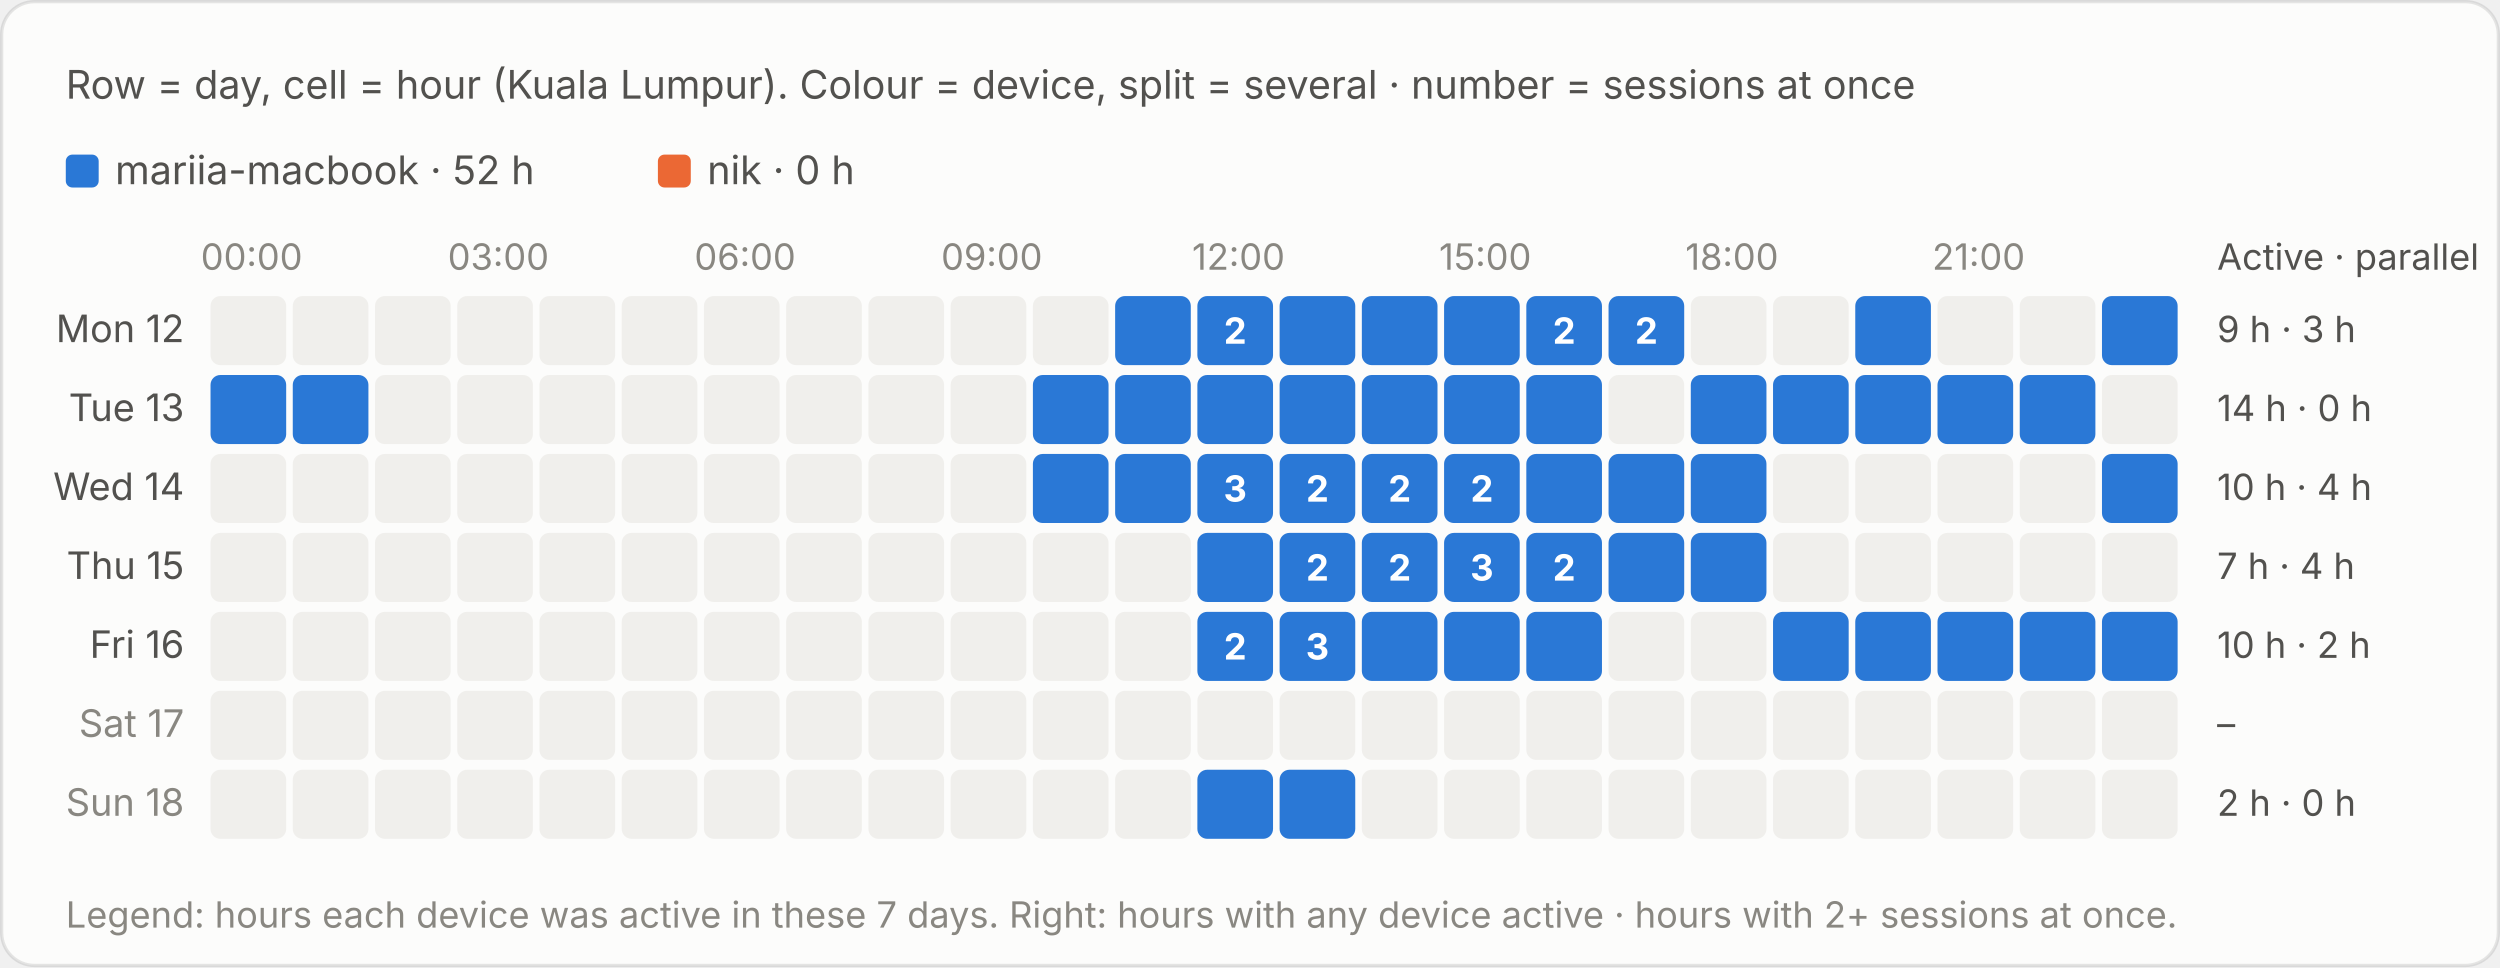
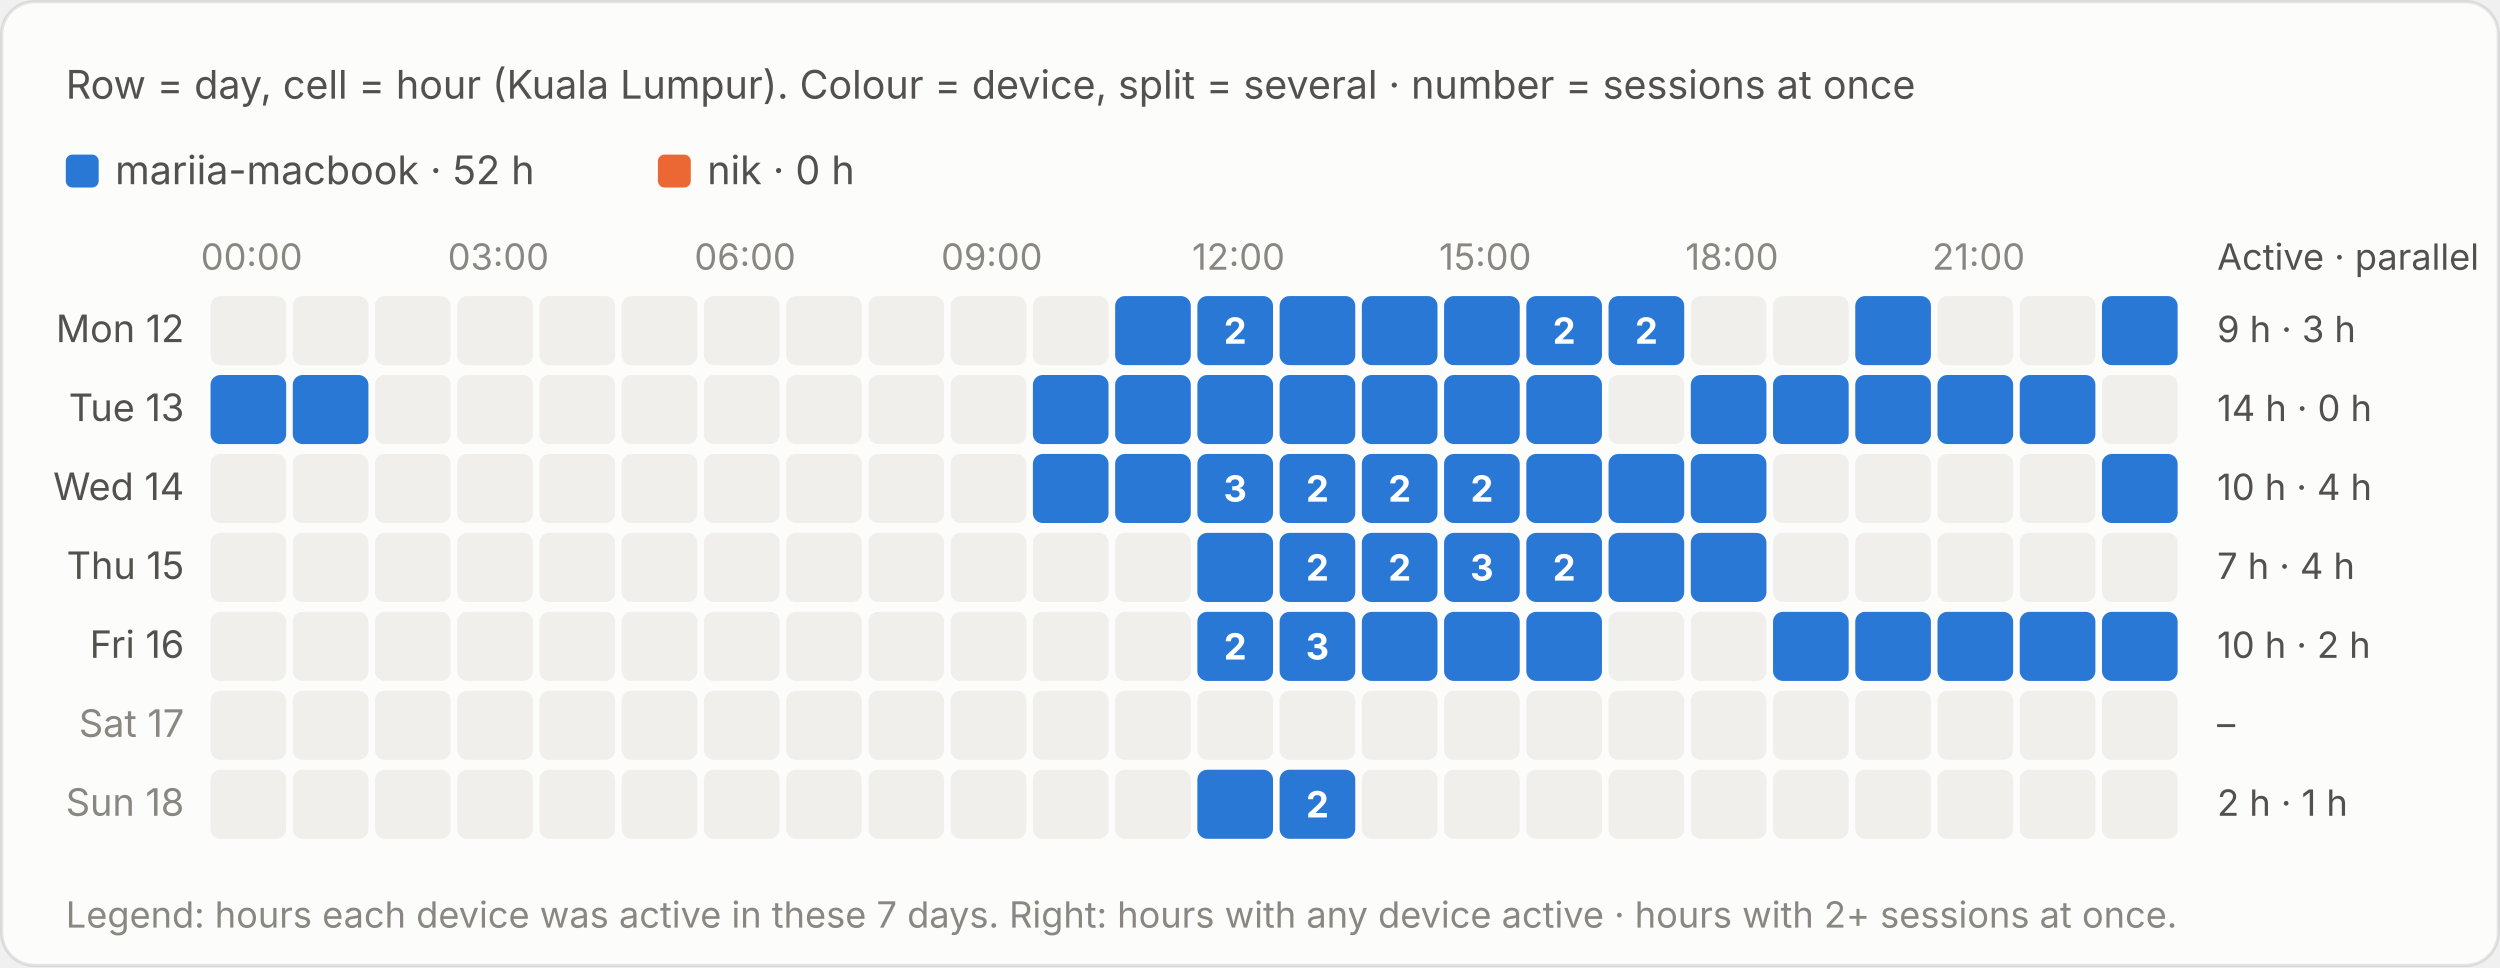
<svg xmlns="http://www.w3.org/2000/svg" viewBox="0 0 760 294" width="760" height="294" role="img" aria-label="Row = day, cell = hour (Kuala Lumpur). Colour = device, split = several · number = sessions at once">
  <style>text{font-family:system-ui,-apple-system,"Segoe UI",sans-serif;font-variant-numeric:tabular-nums}.bg{fill:#fcfcfb;stroke:rgba(11,11,11,.10)}.tp{fill:#0b0b0b}.ts{fill:#52514e}.tm{fill:#898781}.grid{stroke:#e1e0d9;stroke-width:1}.base{stroke:#c3c2b7;stroke-width:1}.so{fill:#b5b3ad}.lo{stroke:#b5b3ad}.qe{fill:#f0efec}.ring{stroke:#fcfcfb}.area{fill-opacity:.1}.s0{fill:#2a78d6}.l0{stroke:#2a78d6}.s1{fill:#eb6834}.l1{stroke:#eb6834}.s2{fill:#1baf7a}.l2{stroke:#1baf7a}.s3{fill:#eda100}.l3{stroke:#eda100}.s4{fill:#e87ba4}.l4{stroke:#e87ba4}.s5{fill:#008300}.l5{stroke:#008300}.s6{fill:#4a3aa7}.l6{stroke:#4a3aa7}.s7{fill:#e34948}.l7{stroke:#e34948}.q0{fill:#cde2fb}.q1{fill:#9ec5f4}.q2{fill:#6da7ec}.q3{fill:#3987e5}.q4{fill:#256abf}.q5{fill:#184f95}.q6{fill:#0d366b}.r0{fill:#f8d4d4}.r1{fill:#ec8f8f}.r2{fill:#c42f2f}.a0{fill:#fbe3e3}.a1{fill:#f5b8b8}.a2{fill:#ec8f8f}.a3{fill:#d65252}.a4{fill:#a82525}.tq0{fill:#0b0b0b}.tq1{fill:#0b0b0b}.tq2{fill:#0b0b0b}.tq3{fill:#ffffff}.tq4{fill:#ffffff}.tq5{fill:#ffffff}.tq6{fill:#ffffff}.tr0{fill:#0b0b0b}.tr1{fill:#0b0b0b}.tr2{fill:#ffffff}.ta0{fill:#0b0b0b}.ta1{fill:#0b0b0b}.ta2{fill:#0b0b0b}.ta3{fill:#ffffff}.ta4{fill:#ffffff}.tw{fill:#ffffff}@media (prefers-color-scheme:dark){.bg{fill:#1a1a19;stroke:rgba(255,255,255,.10)}.tp{fill:#fff}.ts{fill:#c3c2b7}.tm{fill:#898781}.grid{stroke:#2c2c2a}.base{stroke:#383835}.so{fill:#5c5b57}.lo{stroke:#5c5b57}.qe{fill:#262624}.ring{stroke:#1a1a19}.s0{fill:#3987e5}.l0{stroke:#3987e5}.s1{fill:#d95926}.l1{stroke:#d95926}.s2{fill:#199e70}.l2{stroke:#199e70}.s3{fill:#c98500}.l3{stroke:#c98500}.s4{fill:#d55181}.l4{stroke:#d55181}.s5{fill:#008300}.l5{stroke:#008300}.s6{fill:#9085e9}.l6{stroke:#9085e9}.s7{fill:#e66767}.l7{stroke:#e66767}.q0{fill:#16263a}.q1{fill:#123a66}.q2{fill:#184f95}.q3{fill:#256abf}.q4{fill:#3987e5}.q5{fill:#6da7ec}.q6{fill:#b7d3f6}.r0{fill:#4a2023}.r1{fill:#8c2c2f}.r2{fill:#e25555}.a0{fill:#3a1a1c}.a1{fill:#5e2427}.a2{fill:#8c2c2f}.a3{fill:#c43c3f}.a4{fill:#f07070}.tq0{fill:#ffffff}.tq1{fill:#ffffff}.tq2{fill:#ffffff}.tq3{fill:#ffffff}.tq4{fill:#ffffff}.tq5{fill:#0b0b0b}.tq6{fill:#0b0b0b}.tr0{fill:#ffffff}.tr1{fill:#ffffff}.tr2{fill:#ffffff}.ta0{fill:#ffffff}.ta1{fill:#ffffff}.ta2{fill:#ffffff}.ta3{fill:#ffffff}.ta4{fill:#0b0b0b}.tw{fill:#ffffff}}</style>
  <rect class="bg" x=".5" y=".5" width="759" height="293" rx="10" />
  <text class="ts" x="20" y="30" font-size="12">Row = day, cell = hour (Kuala Lumpur). Colour = device, split = several · number = sessions at once</text>
  <g transform="translate(0,-20)">
    <rect class="s0" x="20.0" y="67" width="10" height="10" rx="2" />
    <text class="ts" x="35.0" y="76" font-size="12">mariia-macbook · 52 h</text>
    <rect class="s1" x="200.0" y="67" width="10" height="10" rx="2" />
    <text class="ts" x="215.0" y="76" font-size="12">nik · 0 h</text>
    <text class="tm" x="76.5" y="102" font-size="11" text-anchor="middle">00:00</text>
    <text class="tm" x="151.5" y="102" font-size="11" text-anchor="middle">03:00</text>
    <text class="tm" x="226.5" y="102" font-size="11" text-anchor="middle">06:00</text>
    <text class="tm" x="301.5" y="102" font-size="11" text-anchor="middle">09:00</text>
    <text class="tm" x="376.5" y="102" font-size="11" text-anchor="middle">12:00</text>
    <text class="tm" x="451.5" y="102" font-size="11" text-anchor="middle">15:00</text>
    <text class="tm" x="526.5" y="102" font-size="11" text-anchor="middle">18:00</text>
    <text class="tm" x="601.5" y="102" font-size="11" text-anchor="middle">21:00</text>
    <text class="ts" x="674" y="102" font-size="11">Active · parallel</text>
    <text class="ts" x="56" y="124.0" font-size="11.5" text-anchor="end">Mon 12</text>
    <rect class="qe" x="64.0" y="110" width="23" height="21" rx="3" />
    <rect class="qe" x="89.0" y="110" width="23" height="21" rx="3" />
    <rect class="qe" x="114.0" y="110" width="23" height="21" rx="3" />
    <rect class="qe" x="139.0" y="110" width="23" height="21" rx="3" />
    <rect class="qe" x="164.0" y="110" width="23" height="21" rx="3" />
    <rect class="qe" x="189.0" y="110" width="23" height="21" rx="3" />
    <rect class="qe" x="214.0" y="110" width="23" height="21" rx="3" />
    <rect class="qe" x="239.0" y="110" width="23" height="21" rx="3" />
    <rect class="qe" x="264.0" y="110" width="23" height="21" rx="3" />
    <rect class="qe" x="289.0" y="110" width="23" height="21" rx="3" />
    <rect class="qe" x="314.0" y="110" width="23" height="21" rx="3" />
    <rect class="s0" x="339.0" y="110" width="23.0" height="21" rx="3" />
    <rect x="339.0" y="110" width="23" height="21" fill="transparent" />
    <rect class="s0" x="364.0" y="110" width="23.0" height="21" rx="3" />
    <rect x="364.0" y="110" width="23" height="21" fill="transparent" />
    <text class="tw" x="375.5" y="124.5" font-size="11" font-weight="700" text-anchor="middle">2</text>
    <rect class="s0" x="389.0" y="110" width="23.0" height="21" rx="3" />
    <rect x="389.0" y="110" width="23" height="21" fill="transparent" />
    <rect class="s0" x="414.0" y="110" width="23.0" height="21" rx="3" />
    <rect x="414.0" y="110" width="23" height="21" fill="transparent" />
    <rect class="s0" x="439.0" y="110" width="23.0" height="21" rx="3" />
    <rect x="439.0" y="110" width="23" height="21" fill="transparent" />
    <rect class="s0" x="464.0" y="110" width="23.0" height="21" rx="3" />
    <rect x="464.0" y="110" width="23" height="21" fill="transparent" />
    <text class="tw" x="475.5" y="124.5" font-size="11" font-weight="700" text-anchor="middle">2</text>
    <rect class="s0" x="489.0" y="110" width="23.0" height="21" rx="3" />
    <rect x="489.0" y="110" width="23" height="21" fill="transparent" />
    <text class="tw" x="500.5" y="124.5" font-size="11" font-weight="700" text-anchor="middle">2</text>
    <rect class="qe" x="514.0" y="110" width="23" height="21" rx="3" />
    <rect class="qe" x="539.0" y="110" width="23" height="21" rx="3" />
    <rect class="s0" x="564.0" y="110" width="23.0" height="21" rx="3" />
    <rect x="564.0" y="110" width="23" height="21" fill="transparent" />
    <rect class="qe" x="589.0" y="110" width="23" height="21" rx="3" />
    <rect class="qe" x="614.0" y="110" width="23" height="21" rx="3" />
    <rect class="s0" x="639.0" y="110" width="23.0" height="21" rx="3" />
    <rect x="639.0" y="110" width="23" height="21" fill="transparent" />
    <text class="ts" x="674" y="124.0" font-size="11">9 h · 3 h</text>
    <text class="ts" x="56" y="148.0" font-size="11.5" text-anchor="end">Tue 13</text>
    <rect class="s0" x="64.0" y="134" width="23.0" height="21" rx="3" />
    <rect x="64.0" y="134" width="23" height="21" fill="transparent" />
    <rect class="s0" x="89.0" y="134" width="23.0" height="21" rx="3" />
    <rect x="89.0" y="134" width="23" height="21" fill="transparent" />
    <rect class="qe" x="114.0" y="134" width="23" height="21" rx="3" />
    <rect class="qe" x="139.0" y="134" width="23" height="21" rx="3" />
    <rect class="qe" x="164.0" y="134" width="23" height="21" rx="3" />
    <rect class="qe" x="189.0" y="134" width="23" height="21" rx="3" />
    <rect class="qe" x="214.0" y="134" width="23" height="21" rx="3" />
    <rect class="qe" x="239.0" y="134" width="23" height="21" rx="3" />
    <rect class="qe" x="264.0" y="134" width="23" height="21" rx="3" />
    <rect class="qe" x="289.0" y="134" width="23" height="21" rx="3" />
    <rect class="s0" x="314.0" y="134" width="23.0" height="21" rx="3" />
    <rect x="314.0" y="134" width="23" height="21" fill="transparent" />
    <rect class="s0" x="339.0" y="134" width="23.0" height="21" rx="3" />
    <rect x="339.0" y="134" width="23" height="21" fill="transparent" />
    <rect class="s0" x="364.0" y="134" width="23.0" height="21" rx="3" />
    <rect x="364.0" y="134" width="23" height="21" fill="transparent" />
    <rect class="s0" x="389.0" y="134" width="23.0" height="21" rx="3" />
    <rect x="389.0" y="134" width="23" height="21" fill="transparent" />
    <rect class="s0" x="414.0" y="134" width="23.0" height="21" rx="3" />
    <rect x="414.0" y="134" width="23" height="21" fill="transparent" />
    <rect class="s0" x="439.0" y="134" width="23.0" height="21" rx="3" />
    <rect x="439.0" y="134" width="23" height="21" fill="transparent" />
    <rect class="s0" x="464.0" y="134" width="23.0" height="21" rx="3" />
    <rect x="464.0" y="134" width="23" height="21" fill="transparent" />
    <rect class="qe" x="489.0" y="134" width="23" height="21" rx="3" />
    <rect class="s0" x="514.0" y="134" width="23.0" height="21" rx="3" />
    <rect x="514.0" y="134" width="23" height="21" fill="transparent" />
    <rect class="s0" x="539.0" y="134" width="23.0" height="21" rx="3" />
    <rect x="539.0" y="134" width="23" height="21" fill="transparent" />
    <rect class="s0" x="564.0" y="134" width="23.0" height="21" rx="3" />
    <rect x="564.0" y="134" width="23" height="21" fill="transparent" />
    <rect class="s0" x="589.0" y="134" width="23.0" height="21" rx="3" />
    <rect x="589.0" y="134" width="23" height="21" fill="transparent" />
    <rect class="s0" x="614.0" y="134" width="23.0" height="21" rx="3" />
    <rect x="614.0" y="134" width="23" height="21" fill="transparent" />
    <rect class="qe" x="639.0" y="134" width="23" height="21" rx="3" />
    <text class="ts" x="674" y="148.0" font-size="11">14 h · 0 h</text>
    <text class="ts" x="56" y="172.0" font-size="11.5" text-anchor="end">Wed 14</text>
    <rect class="qe" x="64.0" y="158" width="23" height="21" rx="3" />
    <rect class="qe" x="89.0" y="158" width="23" height="21" rx="3" />
    <rect class="qe" x="114.0" y="158" width="23" height="21" rx="3" />
    <rect class="qe" x="139.0" y="158" width="23" height="21" rx="3" />
    <rect class="qe" x="164.0" y="158" width="23" height="21" rx="3" />
    <rect class="qe" x="189.0" y="158" width="23" height="21" rx="3" />
    <rect class="qe" x="214.0" y="158" width="23" height="21" rx="3" />
    <rect class="qe" x="239.0" y="158" width="23" height="21" rx="3" />
    <rect class="qe" x="264.0" y="158" width="23" height="21" rx="3" />
    <rect class="qe" x="289.0" y="158" width="23" height="21" rx="3" />
    <rect class="s0" x="314.0" y="158" width="23.0" height="21" rx="3" />
    <rect x="314.0" y="158" width="23" height="21" fill="transparent" />
    <rect class="s0" x="339.0" y="158" width="23.0" height="21" rx="3" />
    <rect x="339.0" y="158" width="23" height="21" fill="transparent" />
    <rect class="s0" x="364.0" y="158" width="23.0" height="21" rx="3" />
    <rect x="364.0" y="158" width="23" height="21" fill="transparent" />
    <text class="tw" x="375.5" y="172.5" font-size="11" font-weight="700" text-anchor="middle">3</text>
    <rect class="s0" x="389.0" y="158" width="23.0" height="21" rx="3" />
    <rect x="389.0" y="158" width="23" height="21" fill="transparent" />
    <text class="tw" x="400.5" y="172.5" font-size="11" font-weight="700" text-anchor="middle">2</text>
    <rect class="s0" x="414.0" y="158" width="23.0" height="21" rx="3" />
    <rect x="414.0" y="158" width="23" height="21" fill="transparent" />
    <text class="tw" x="425.5" y="172.5" font-size="11" font-weight="700" text-anchor="middle">2</text>
    <rect class="s0" x="439.0" y="158" width="23.0" height="21" rx="3" />
    <rect x="439.0" y="158" width="23" height="21" fill="transparent" />
    <text class="tw" x="450.5" y="172.5" font-size="11" font-weight="700" text-anchor="middle">2</text>
    <rect class="s0" x="464.0" y="158" width="23.0" height="21" rx="3" />
    <rect x="464.0" y="158" width="23" height="21" fill="transparent" />
    <rect class="s0" x="489.0" y="158" width="23.0" height="21" rx="3" />
    <rect x="489.0" y="158" width="23" height="21" fill="transparent" />
    <rect class="s0" x="514.0" y="158" width="23.0" height="21" rx="3" />
    <rect x="514.0" y="158" width="23" height="21" fill="transparent" />
    <rect class="qe" x="539.0" y="158" width="23" height="21" rx="3" />
    <rect class="qe" x="564.0" y="158" width="23" height="21" rx="3" />
    <rect class="qe" x="589.0" y="158" width="23" height="21" rx="3" />
    <rect class="qe" x="614.0" y="158" width="23" height="21" rx="3" />
    <rect class="s0" x="639.0" y="158" width="23.0" height="21" rx="3" />
    <rect x="639.0" y="158" width="23" height="21" fill="transparent" />
    <text class="ts" x="674" y="172.0" font-size="11">10 h · 4 h</text>
    <text class="ts" x="56" y="196.0" font-size="11.5" text-anchor="end">Thu 15</text>
    <rect class="qe" x="64.0" y="182" width="23" height="21" rx="3" />
    <rect class="qe" x="89.0" y="182" width="23" height="21" rx="3" />
    <rect class="qe" x="114.0" y="182" width="23" height="21" rx="3" />
    <rect class="qe" x="139.0" y="182" width="23" height="21" rx="3" />
    <rect class="qe" x="164.0" y="182" width="23" height="21" rx="3" />
    <rect class="qe" x="189.0" y="182" width="23" height="21" rx="3" />
    <rect class="qe" x="214.0" y="182" width="23" height="21" rx="3" />
    <rect class="qe" x="239.0" y="182" width="23" height="21" rx="3" />
    <rect class="qe" x="264.0" y="182" width="23" height="21" rx="3" />
    <rect class="qe" x="289.0" y="182" width="23" height="21" rx="3" />
    <rect class="qe" x="314.0" y="182" width="23" height="21" rx="3" />
    <rect class="qe" x="339.0" y="182" width="23" height="21" rx="3" />
    <rect class="s0" x="364.0" y="182" width="23.0" height="21" rx="3" />
    <rect x="364.0" y="182" width="23" height="21" fill="transparent" />
    <rect class="s0" x="389.0" y="182" width="23.0" height="21" rx="3" />
    <rect x="389.0" y="182" width="23" height="21" fill="transparent" />
    <text class="tw" x="400.5" y="196.5" font-size="11" font-weight="700" text-anchor="middle">2</text>
    <rect class="s0" x="414.0" y="182" width="23.0" height="21" rx="3" />
    <rect x="414.0" y="182" width="23" height="21" fill="transparent" />
    <text class="tw" x="425.5" y="196.5" font-size="11" font-weight="700" text-anchor="middle">2</text>
    <rect class="s0" x="439.0" y="182" width="23.0" height="21" rx="3" />
    <rect x="439.0" y="182" width="23" height="21" fill="transparent" />
    <text class="tw" x="450.5" y="196.5" font-size="11" font-weight="700" text-anchor="middle">3</text>
    <rect class="s0" x="464.0" y="182" width="23.0" height="21" rx="3" />
    <rect x="464.0" y="182" width="23" height="21" fill="transparent" />
    <text class="tw" x="475.5" y="196.5" font-size="11" font-weight="700" text-anchor="middle">2</text>
    <rect class="s0" x="489.0" y="182" width="23.0" height="21" rx="3" />
    <rect x="489.0" y="182" width="23" height="21" fill="transparent" />
    <rect class="s0" x="514.0" y="182" width="23.0" height="21" rx="3" />
    <rect x="514.0" y="182" width="23" height="21" fill="transparent" />
    <rect class="qe" x="539.0" y="182" width="23" height="21" rx="3" />
    <rect class="qe" x="564.0" y="182" width="23" height="21" rx="3" />
    <rect class="qe" x="589.0" y="182" width="23" height="21" rx="3" />
    <rect class="qe" x="614.0" y="182" width="23" height="21" rx="3" />
    <rect class="qe" x="639.0" y="182" width="23" height="21" rx="3" />
    <text class="ts" x="674" y="196.0" font-size="11">7 h · 4 h</text>
    <text class="ts" x="56" y="220.0" font-size="11.5" text-anchor="end">Fri 16</text>
    <rect class="qe" x="64.0" y="206" width="23" height="21" rx="3" />
    <rect class="qe" x="89.0" y="206" width="23" height="21" rx="3" />
    <rect class="qe" x="114.0" y="206" width="23" height="21" rx="3" />
    <rect class="qe" x="139.0" y="206" width="23" height="21" rx="3" />
    <rect class="qe" x="164.0" y="206" width="23" height="21" rx="3" />
    <rect class="qe" x="189.0" y="206" width="23" height="21" rx="3" />
    <rect class="qe" x="214.0" y="206" width="23" height="21" rx="3" />
    <rect class="qe" x="239.0" y="206" width="23" height="21" rx="3" />
    <rect class="qe" x="264.0" y="206" width="23" height="21" rx="3" />
    <rect class="qe" x="289.0" y="206" width="23" height="21" rx="3" />
    <rect class="qe" x="314.0" y="206" width="23" height="21" rx="3" />
    <rect class="qe" x="339.0" y="206" width="23" height="21" rx="3" />
    <rect class="s0" x="364.0" y="206" width="23.0" height="21" rx="3" />
    <rect x="364.0" y="206" width="23" height="21" fill="transparent" />
    <text class="tw" x="375.5" y="220.5" font-size="11" font-weight="700" text-anchor="middle">2</text>
    <rect class="s0" x="389.0" y="206" width="23.0" height="21" rx="3" />
    <rect x="389.0" y="206" width="23" height="21" fill="transparent" />
    <text class="tw" x="400.5" y="220.5" font-size="11" font-weight="700" text-anchor="middle">3</text>
    <rect class="s0" x="414.0" y="206" width="23.0" height="21" rx="3" />
    <rect x="414.0" y="206" width="23" height="21" fill="transparent" />
    <rect class="s0" x="439.0" y="206" width="23.0" height="21" rx="3" />
    <rect x="439.0" y="206" width="23" height="21" fill="transparent" />
    <rect class="s0" x="464.0" y="206" width="23.0" height="21" rx="3" />
    <rect x="464.0" y="206" width="23" height="21" fill="transparent" />
    <rect class="qe" x="489.0" y="206" width="23" height="21" rx="3" />
    <rect class="qe" x="514.0" y="206" width="23" height="21" rx="3" />
    <rect class="s0" x="539.0" y="206" width="23.0" height="21" rx="3" />
    <rect x="539.0" y="206" width="23" height="21" fill="transparent" />
    <rect class="s0" x="564.0" y="206" width="23.0" height="21" rx="3" />
    <rect x="564.0" y="206" width="23" height="21" fill="transparent" />
    <rect class="s0" x="589.0" y="206" width="23.0" height="21" rx="3" />
    <rect x="589.0" y="206" width="23" height="21" fill="transparent" />
    <rect class="s0" x="614.0" y="206" width="23.0" height="21" rx="3" />
    <rect x="614.0" y="206" width="23" height="21" fill="transparent" />
    <rect class="s0" x="639.0" y="206" width="23.0" height="21" rx="3" />
    <rect x="639.0" y="206" width="23" height="21" fill="transparent" />
    <text class="ts" x="674" y="220.0" font-size="11">10 h · 2 h</text>
    <text class="tm" x="56" y="244.0" font-size="11.5" text-anchor="end">Sat 17</text>
    <rect class="qe" x="64.0" y="230" width="23" height="21" rx="3" />
    <rect class="qe" x="89.0" y="230" width="23" height="21" rx="3" />
    <rect class="qe" x="114.0" y="230" width="23" height="21" rx="3" />
    <rect class="qe" x="139.0" y="230" width="23" height="21" rx="3" />
    <rect class="qe" x="164.0" y="230" width="23" height="21" rx="3" />
    <rect class="qe" x="189.0" y="230" width="23" height="21" rx="3" />
    <rect class="qe" x="214.0" y="230" width="23" height="21" rx="3" />
    <rect class="qe" x="239.0" y="230" width="23" height="21" rx="3" />
    <rect class="qe" x="264.0" y="230" width="23" height="21" rx="3" />
    <rect class="qe" x="289.0" y="230" width="23" height="21" rx="3" />
    <rect class="qe" x="314.0" y="230" width="23" height="21" rx="3" />
    <rect class="qe" x="339.0" y="230" width="23" height="21" rx="3" />
    <rect class="qe" x="364.0" y="230" width="23" height="21" rx="3" />
    <rect class="qe" x="389.0" y="230" width="23" height="21" rx="3" />
    <rect class="qe" x="414.0" y="230" width="23" height="21" rx="3" />
    <rect class="qe" x="439.0" y="230" width="23" height="21" rx="3" />
    <rect class="qe" x="464.0" y="230" width="23" height="21" rx="3" />
    <rect class="qe" x="489.0" y="230" width="23" height="21" rx="3" />
    <rect class="qe" x="514.0" y="230" width="23" height="21" rx="3" />
    <rect class="qe" x="539.0" y="230" width="23" height="21" rx="3" />
    <rect class="qe" x="564.0" y="230" width="23" height="21" rx="3" />
    <rect class="qe" x="589.0" y="230" width="23" height="21" rx="3" />
    <rect class="qe" x="614.0" y="230" width="23" height="21" rx="3" />
    <rect class="qe" x="639.0" y="230" width="23" height="21" rx="3" />
    <text class="ts" x="674" y="244.0" font-size="11">–</text>
    <text class="tm" x="56" y="268.0" font-size="11.5" text-anchor="end">Sun 18</text>
    <rect class="qe" x="64.0" y="254" width="23" height="21" rx="3" />
    <rect class="qe" x="89.0" y="254" width="23" height="21" rx="3" />
    <rect class="qe" x="114.0" y="254" width="23" height="21" rx="3" />
    <rect class="qe" x="139.0" y="254" width="23" height="21" rx="3" />
    <rect class="qe" x="164.0" y="254" width="23" height="21" rx="3" />
    <rect class="qe" x="189.0" y="254" width="23" height="21" rx="3" />
    <rect class="qe" x="214.0" y="254" width="23" height="21" rx="3" />
    <rect class="qe" x="239.0" y="254" width="23" height="21" rx="3" />
    <rect class="qe" x="264.0" y="254" width="23" height="21" rx="3" />
    <rect class="qe" x="289.0" y="254" width="23" height="21" rx="3" />
    <rect class="qe" x="314.0" y="254" width="23" height="21" rx="3" />
    <rect class="qe" x="339.0" y="254" width="23" height="21" rx="3" />
    <rect class="s0" x="364.0" y="254" width="23.0" height="21" rx="3" />
    <rect x="364.0" y="254" width="23" height="21" fill="transparent" />
    <rect class="s0" x="389.0" y="254" width="23.0" height="21" rx="3" />
    <rect x="389.0" y="254" width="23" height="21" fill="transparent" />
+     <text class="tw" x="400.5" y="268.5" font-size="11" font-weight="700" text-anchor="middle">2</text>
    <rect class="qe" x="414.0" y="254" width="23" height="21" rx="3" />
    <rect class="qe" x="439.0" y="254" width="23" height="21" rx="3" />
    <rect class="qe" x="464.0" y="254" width="23" height="21" rx="3" />
    <rect class="qe" x="489.0" y="254" width="23" height="21" rx="3" />
    <rect class="qe" x="514.0" y="254" width="23" height="21" rx="3" />
    <rect class="qe" x="539.0" y="254" width="23" height="21" rx="3" />
    <rect class="qe" x="564.0" y="254" width="23" height="21" rx="3" />
    <rect class="qe" x="589.0" y="254" width="23" height="21" rx="3" />
    <rect class="qe" x="614.0" y="254" width="23" height="21" rx="3" />
    <rect class="qe" x="639.0" y="254" width="23" height="21" rx="3" />
-     <text class="ts" x="674" y="268.0" font-size="11">2 h · 0 h</text>
+     <text class="ts" x="674" y="268.0" font-size="11">2 h · 1 h</text>
    <text class="tm" x="20" y="302" font-size="11">Legend: hours each device was active in these 7 days. Right: hours with any device active · hours with 2+ sessions at once.</text>
  </g>
</svg>
